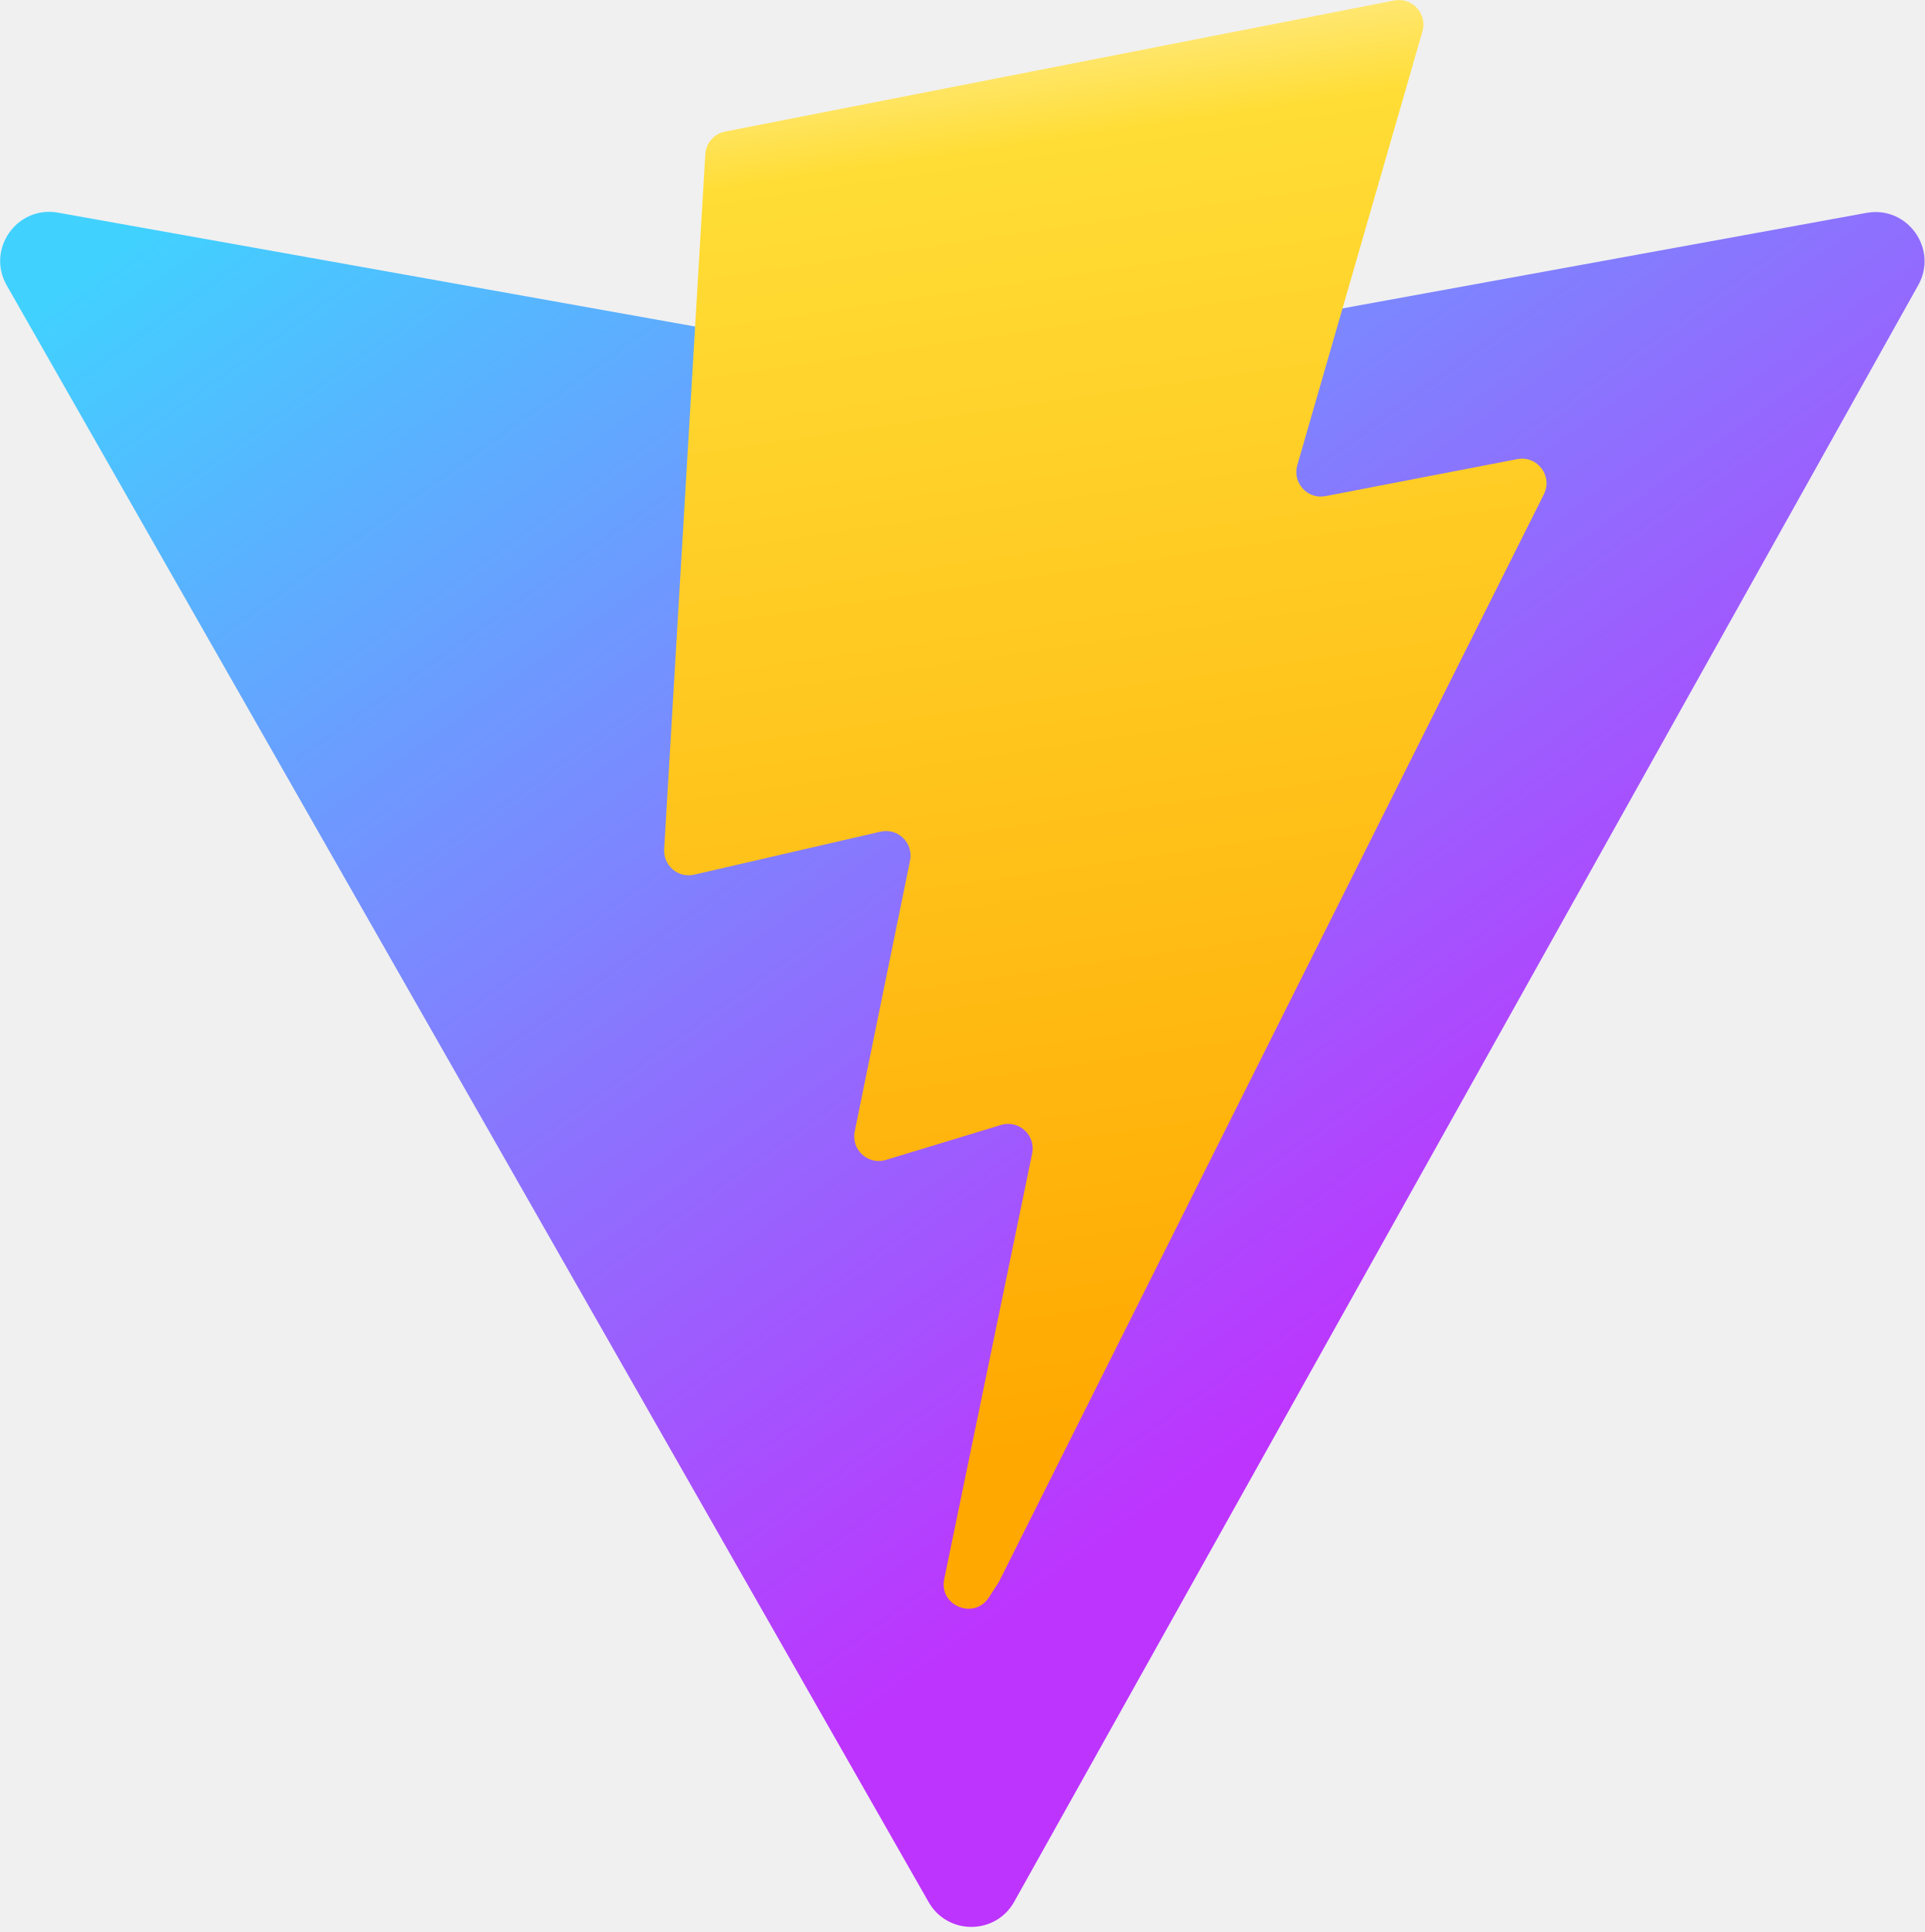
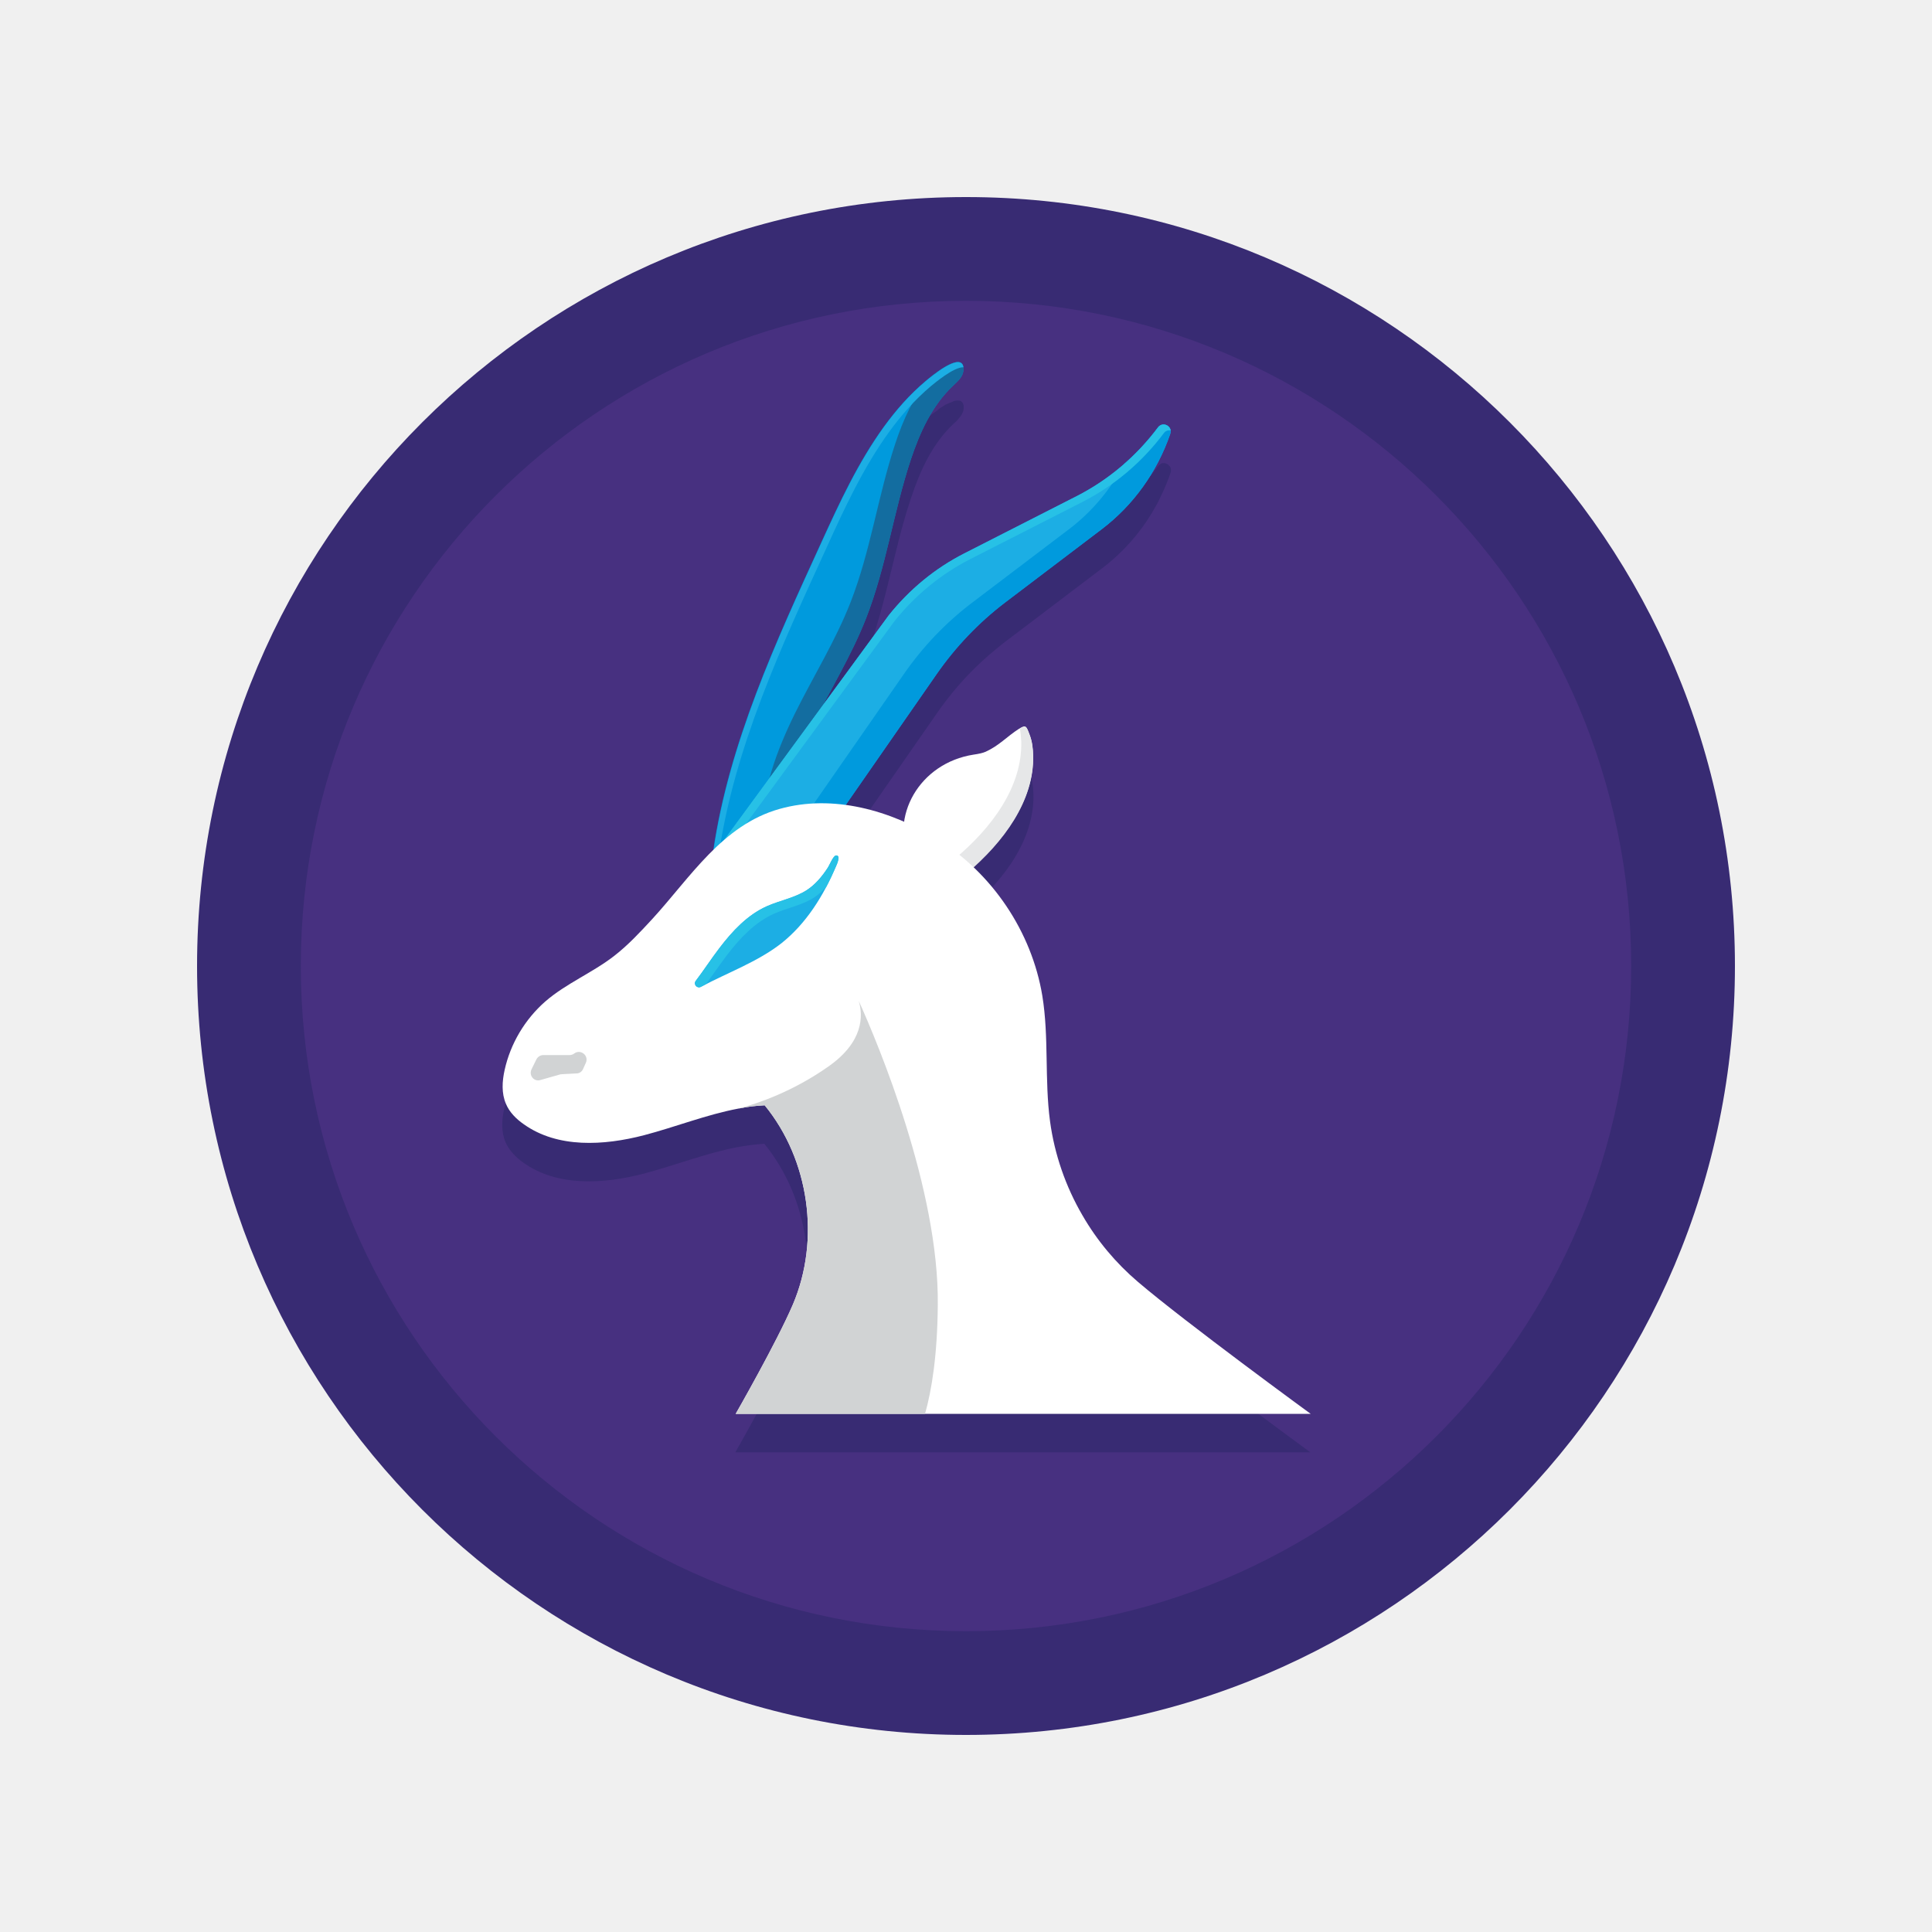
- <svg xmlns="http://www.w3.org/2000/svg" aria-hidden="true" role="img" class="iconify iconify--logos" width="31.88" height="32" preserveAspectRatio="xMidYMid meet" viewBox="0 0 256 257">
-   <defs>
-     <linearGradient id="IconifyId1813088fe1fbc01fb466" x1="-.828%" x2="57.636%" y1="7.652%" y2="78.411%">
-       <stop offset="0%" stop-color="#41D1FF" />
-       <stop offset="100%" stop-color="#BD34FE" />
-     </linearGradient>
-     <linearGradient id="IconifyId1813088fe1fbc01fb467" x1="43.376%" x2="50.316%" y1="2.242%" y2="89.03%">
-       <stop offset="0%" stop-color="#FFEA83" />
-       <stop offset="8.333%" stop-color="#FFDD35" />
-       <stop offset="100%" stop-color="#FFA800" />
-     </linearGradient>
-   </defs>
-   <path fill="url(#IconifyId1813088fe1fbc01fb466)" d="M255.153 37.938L134.897 252.976c-2.483 4.44-8.862 4.466-11.382.048L.875 37.958c-2.746-4.814 1.371-10.646 6.827-9.67l120.385 21.517a6.537 6.537 0 0 0 2.322-.004l117.867-21.483c5.438-.991 9.574 4.796 6.877 9.62Z" />
-   <path fill="url(#IconifyId1813088fe1fbc01fb467)" d="M185.432.063L96.44 17.501a3.268 3.268 0 0 0-2.634 3.014l-5.474 92.456a3.268 3.268 0 0 0 3.997 3.378l24.777-5.718c2.318-.535 4.413 1.507 3.936 3.838l-7.361 36.047c-.495 2.426 1.782 4.5 4.151 3.78l15.304-4.649c2.372-.72 4.652 1.36 4.15 3.788l-11.698 56.621c-.732 3.542 3.979 5.473 5.943 2.437l1.313-2.028l72.516-144.72c1.215-2.423-.88-5.186-3.54-4.672l-25.505 4.922c-2.396.462-4.435-1.77-3.759-4.114l16.646-57.705c.677-2.35-1.37-4.583-3.769-4.113Z" />
+ <svg xmlns="http://www.w3.org/2000/svg" viewBox="0 0 1000 1000" xml:space="preserve">
+   <switch>
+     <g>
+       <circle fill="#382B73" cx="500" cy="500" r="398" />
+       <circle fill="#473080" cx="500" cy="500" r="344.3" />
+       <path fill="#382B73" d="M588.9 683.6c-11.5-9.7-21.2-21.4-28.7-34.4-8.7-15-14.5-31.6-16.8-48.7-2.9-21.5-.5-43.6-4-65-4.2-25.3-17.1-48.9-35.6-66.6 1.8-1.6 3.6-3.3 5.3-5 1.6-1.6 3.2-3.2 4.7-4.9 3.2-3.5 6.1-7.1 8.7-10.9.9-1.2 1.7-2.5 2.5-3.8 6.3-10.2 10.2-21.5 9.9-33.3-.1-3.3-.5-6.7-1.6-9.9-.1-.2-.2-.5-.2-.7-.1-.3-.2-.6-.3-.8-.2-.5-.3-.9-.5-1.3v-.1c-.1-.2-.1-.3-.2-.5v-.1c-.1-.1-.1-.3-.2-.4v-.1c-.1-.1-.1-.2-.2-.3v-.1c-.1-.1-.1-.2-.2-.2l-.1-.1-.2-.2-.1-.1c-.1 0-.1-.1-.2-.1h-.1c-.1 0-.1 0-.2-.1H529.8c-.1 0-.2.1-.3.1 0 0-.1 0-.1.1-.1 0-.2.1-.3.2 0 0-.1 0-.1.1-.1.1-.3.1-.4.2 0 0-.1 0-.1.1-.2.1-.3.2-.5.3-.2.1-.3.2-.5.3-6.1 3.9-10.3 8.8-17.4 11.9-1.1.5-3.2.9-6 1.4-19.7 3-33.5 17.8-35.9 34.8-9.6-4.2-19.8-7.3-30.2-8.7l47-67.6c4.9-7.1 10.4-13.8 16.3-20 4.6-4.8 9.5-9.3 14.7-13.5 1.5-1.2 2.9-2.4 4.4-3.5l50.1-38c11.2-8.5 20.6-19.3 27.5-31.7 1.3-2.2 2.4-4.5 3.5-6.9.8-1.6 1.5-3.3 2.2-5 .8-1.9 1.5-3.8 2.2-5.8v-.1c.2-.5.2-1 .2-1.4 0-1.1-.6-2-1.4-2.6-.1-.1-.2-.1-.2-.2h-.1s-.1 0-.1-.1c-.1-.1-.2-.1-.4-.2-.1 0-.1 0-.2-.1-.1 0-.2-.1-.3-.1-.1 0-.2 0-.2-.1-.1 0-.2-.1-.3-.1h-1.2c-.1 0-.2.1-.4.1-.1 0-.1.1-.2.1-.1.1-.2.1-.3.2-.1 0-.1.1-.2.1l-.3.3c-.1 0-.1.1-.2.1-.2.1-.3.3-.5.5l-2.1 2.7c-.3.4-.6.7-.9 1.1-.4.5-.8 1-1.2 1.4-.4.5-.8 1-1.3 1.5-.3.3-.6.7-.9 1-.5.6-1 1.1-1.5 1.7-.2.2-.4.5-.6.7l-1.8 1.8c-.1.2-.3.3-.5.5-.6.7-1.3 1.3-2 2l-.3.3c-.7.7-1.4 1.4-2.1 2l-.1.1c-.8.7-1.5 1.4-2.3 2.1-6.4 5.6-13.3 10.5-20.6 14.6-1.3.7-2.6 1.4-4 2.1l-58.3 29.7c-2.6 1.3-5.1 2.7-7.6 4.2-7.4 4.5-14.4 9.9-20.7 15.9-3.8 3.7-7.4 7.6-10.7 11.8L425.9 385c7.9-14.9 16.3-29.7 22.5-45.4 5.6-14.4 9.3-29.5 13-44.6.2-1 .5-1.9.7-2.9.5-2 1-4.1 1.5-6.1 2.3-9.5 4.8-18.9 7.9-28.1 4.7-14.2 11.1-28.3 22-38.5.9-.8 1.9-1.7 2.7-2.7.1-.2.3-.3.4-.5 1.2-1.4 2.1-3 2.2-4.9v-1.2c0-.2 0-.4-.1-.5 0-.1 0-.2-.1-.2 0-.2-.1-.3-.1-.4 0-.1 0-.1-.1-.2-.1-.2-.1-.3-.2-.4 0 0 0-.1-.1-.1-.1-.2-.2-.3-.4-.4 0 0-.1 0-.1-.1-.1-.1-.2-.2-.3-.2-.1 0-.1-.1-.2-.1-.1-.1-.2-.1-.3-.1h-.2c-.1 0-.3-.1-.4-.1h-.9c-.2 0-.4 0-.6.1h-.2c-.2 0-.3.1-.5.1-.1 0-.2 0-.2.1-.2 0-.3.1-.5.2-.1 0-.1 0-.2.1-.2.1-.5.2-.7.3h-.1c-.3.1-.5.2-.8.3-.1 0-.1.1-.2.1l-.6.3c-.1 0-.2.1-.3.1l-.6.3c-.1 0-.2.1-.3.1-.2.1-.4.2-.6.4-.1 0-.1.1-.2.1-.3.2-.5.3-.8.5-.1 0-.1.1-.1.1-.2.1-.4.3-.7.4-.1.1-.2.1-.3.2-.2.1-.4.2-.5.4-.1.1-.2.1-.3.2-.2.1-.4.2-.5.4-.1.1-.2.1-.2.2-.2.2-.5.3-.7.5l-.1.1c-.2.2-.5.3-.7.5-.1.1-.2.1-.3.2-.1.1-.3.2-.4.3-.1.1-.2.1-.3.2-.1.1-.3.2-.4.3-.1.1-.2.1-.3.2l-.3.3c-.1.1-.2.1-.3.2l-.1.1c-.2.1-.4.3-.5.4-.2.1-.3.3-.5.4h-.1c-.1.1-.3.2-.4.3l-.3.3c-.1.1-.2.2-.3.2 0 0-.1 0-.1.1-.1 0-.1.1-.1.1-6.7 5.6-12.7 12.1-18.1 19-.9 1.2-1.8 2.3-2.7 3.5-.3.4-.7.9-1 1.3-10.3 14.3-18.4 30-25.9 46-2.1 4.5-4.2 8.9-6.2 13.4-14.7 32.3-29.8 64.8-41 98.4-1.1 3.4-2.2 6.7-3.2 10.1-5.1 16.6-9.2 33.5-11.7 50.8-11.4 11.1-21.2 24.4-31.9 36.1-6.2 6.7-12.4 13.5-19.6 19-11.4 8.7-25 14.3-35.8 23.7-10.6 9.1-18 21.7-21 35.4-1.3 5.8-1.7 12.1.7 17.6 1.9 4.3 5.4 7.8 9.2 10.5 17.5 12.5 41.4 11.1 62.2 5.7 16.4-4.3 32.4-10.7 48.9-13.8 4.5-.8 9-1.4 13.6-1.7 23.1 28.3 28.9 69.6 14.6 103.1-8.4 19.6-29.6 56.6-29.6 56.6h297.6c.2.1-64.6-47.2-89.3-68.1z" />
+       <g>
+         <path fill="#FFF" d="M471.2 446.9c-11.3-24.3 4.9-52 32.7-56.3 2.8-.4 4.9-.9 6-1.4 7.1-3.1 11.3-8 17.4-11.9 3.7-2.3 3.8-1.7 5.6 3 1.3 3.4 1.7 7 1.8 10.6.6 23.6-15.5 44.9-34.3 60.6-4.2 3.5-8.8 6.9-14.3 7.6-8.8 1.4-14.9-12.2-14.9-12.2z" />
+         <path fill="#E6E7E8" d="M534.8 391.1c-.1-3.6-.5-7.2-1.8-10.6-1.7-4.6-1.9-5.3-5.1-3.3.4 2.2.6 4.4.7 6.6.6 23.6-15.5 44.9-34.3 60.6-4.2 3.5-8.8 6.9-14.3 7.6-4.8.7-9.4-.9-13.2-3.7 3.5 7 11.4 12.3 19.5 11.2 5.5-.8 10.1-4.2 14.3-7.6 18.7-15.9 34.7-37.2 34.2-60.8z" />
+         <path fill="#009ADD" d="M370.2 456.2c.8 1.9 2.1 3.6 3.9 4.9 4.2 2.9 9.8 2.5 14.8 1.5 3.1-.6 6.2-1.4 8.6-3.3 5.7-4.5 5.1-13.1 5-20.4-.3-21.5 7.5-42.3 17-61.5 9.5-19.3 21-37.6 28.8-57.6 10.3-26.4 14.1-54.8 23-81.7 4.7-14.2 11.1-28.3 22-38.5 2.4-2.3 5.2-4.7 5.3-8 .4-11.3-17.5 3.9-19.6 5.7-8.2 6.9-15.4 15.1-21.7 23.8-13.2 18.3-22.8 39-32.1 59.4-23.6 51.6-47.9 103.9-56.1 160.1-.6 5.1-.9 11 1.1 15.6z" />
+         <path fill="#136DA0" d="M481.7 195.1c-8.8 9.8-14.3 22.3-18.4 34.8-8.9 26.9-12.7 55.3-23 81.7-7.8 20-19.3 38.4-28.8 57.6-9.5 19.3-17.3 40.1-17 61.5.1 7.3.6 15.8-5 20.4-2.4 1.9-5.6 2.7-8.6 3.3-3.7.7-7.6 1.1-11.2.2.2.5.4 1.1.6 1.6.8 1.9 2.1 3.6 3.9 4.9 4.2 2.9 9.8 2.5 14.8 1.5 3.1-.6 6.2-1.4 8.6-3.3 5.7-4.5 5.1-13.1 5-20.4-.3-21.5 7.5-42.3 17-61.5 9.5-19.3 21-37.6 28.8-57.6 10.3-26.4 14.1-54.8 23-81.7 4.7-14.2 11.1-28.3 22-38.5 2.4-2.3 5.2-4.7 5.3-8 .4-9.4-11.4-.9-17 3.5z" />
+         <path fill="#1CAEE4" d="M372.9 458.9c-2-4.6-1.7-10.5-1-15.7C380 387 404.4 334.7 428 283.1c9.3-20.5 18.9-41.1 32.1-59.4 6.3-8.7 13.5-16.9 21.7-23.8 1.6-1.3 11.8-10 16.9-9.8-1.2-8.4-17.6 5.5-19.5 7.2-8.3 6.9-15.4 15.1-21.7 23.8-13.2 18.3-22.8 39-32.1 59.4-23.6 51.6-47.9 103.9-56.1 160.1-.8 5.2-1 11.1 1 15.7.8 1.9 2.1 3.6 3.9 4.9-.5-.8-1-1.6-1.3-2.3z" />
+         <path fill="#1CAEE4" d="M373.4 436.7 460 318.5c10.7-13.4 24-24.3 39-32l58.3-29.7c16.4-8.4 30.8-20.5 42.1-35.6 2.5-3.3 7.7-.6 6.3 3.3v.1c-6.8 19.7-19.1 36.9-35.5 49.3l-50.1 38c-13.6 10.3-25.6 22.9-35.4 37.1l-54.2 78-57.1 9.7z" />
+         <path fill="#009ADD" d="M599.4 221.2c-5.2 6.9-11.1 13.3-17.5 18.9-7.1 13.3-16.8 24.9-28.7 33.9l-50.1 38c-13.6 10.3-25.6 22.9-35.4 37.1l-54.2 78-37.7 6.3-2.4 3.3 57.1-9.6 54.2-78c9.9-14.2 21.8-26.7 35.4-37.1l50.1-38c16.3-12.4 28.7-29.6 35.5-49.3v-.1c1.4-3.9-3.8-6.7-6.3-3.4z" />
+         <path fill="#27C1E6" d="M463 321.5c10.7-13.4 24-24.3 39-32l58.3-29.7c16.4-8.4 30.8-20.5 42.1-35.6.9-1.3 2.3-1.6 3.5-1.4-.4-2.9-4.4-4.4-6.5-1.6-11.2 15-25.6 27.2-42.1 35.6L499 286.5c-15 7.6-28.3 18.6-39 32l-86.6 118.2 5.9-1L463 321.5z" />
+         <path fill="#FFF" d="M678.4 731.8H380.8s21.2-37 29.6-56.6c14.3-33.6 8.5-74.9-14.6-103.1-4.6.2-9.1.8-13.6 1.7-16.5 3.1-32.5 9.5-48.9 13.8-20.8 5.4-44.7 6.8-62.2-5.7-3.9-2.7-7.4-6.2-9.2-10.5-2.4-5.5-2-11.8-.7-17.6 3-13.6 10.5-26.2 21-35.4 10.8-9.4 24.5-14.9 35.8-23.7 7.2-5.6 13.4-12.3 19.6-19 19.7-21.5 36.3-48.7 65.9-57 27.7-7.8 57.5.8 81.4 15.5 28.6 17.6 49.1 48 54.6 81.2 3.5 21.4 1.1 43.5 4 65 2.3 17.1 8.1 33.8 16.8 48.7 7.5 13 17.3 24.7 28.7 34.4 24.6 21 89.4 68.3 89.4 68.3z" />
+         <path fill="#1CAEE4" d="M362.8 510.8c-2 1.1-4.1-1.3-2.7-3.1 4.2-5.5 8-11.4 12.2-16.9 6.7-8.8 14.5-17.2 24.6-21.7 6.8-3 14.3-4.3 20.6-8.3 4.5-2.9 8-7.2 10.9-11.6.8-1.1 2.8-6.1 4.1-6.3 2.9-.5.6 4.6.1 5.7-6.4 15.1-15.3 29.4-28.1 39.6-12.4 9.7-27.7 15.1-41.7 22.6z" />
+         <path fill="#27C1E6" d="M376.1 494.6c6.7-8.8 14.5-17.2 24.6-21.7 6.8-3 14.3-4.3 20.6-8.3 2.4-1.6 4.5-3.5 6.4-5.6 1.8-3.4 3.5-7 5-10.5.5-1.1 2.8-6.2-.1-5.7-1.3.2-3.4 5.2-4.1 6.3-2.9 4.5-6.4 8.7-10.9 11.6-6.2 4-13.8 5.3-20.6 8.3-10.1 4.5-17.9 12.9-24.6 21.7-4.2 5.5-8 11.3-12.2 16.9-1.4 1.8.7 4.2 2.7 3.1.9-.5 1.8-.9 2.6-1.4 3.5-4.8 6.9-9.8 10.6-14.7z" />
+         <path fill="#D1D3D4" d="m275.1 553.5 2.5-5.1c.7-1.4 2.1-2.3 3.6-2.3h13.6c.9 0 1.7-.3 2.4-.8 3.3-2.5 7.8 1.1 6 4.9l-1.4 3.1c-.6 1.4-1.9 2.3-3.4 2.3l-7.5.4c-.3 0-.6.1-.9.1l-10.2 2.9c-3.3 1.1-6.2-2.3-4.7-5.5z" />
+         <g>
+           <path fill="#FFF" d="M441.3 511.1c.2.2 2 2.8 3.2 6.9-1.9-4.2-3.1-6.7-3.2-6.9z" />
+         </g>
+         <g>
+           <path fill="#D1D3D4" d="M485.4 675.3c-.2 26-3.1 44.1-6.6 56.5h-98s21.2-37 29.6-56.6c14.3-33.6 8.5-74.9-14.6-103.1-4.6.2-9.1.8-13.6 1.7 10.3-2.7 28.3-8.9 46.6-21.8 18.1-12.7 18-26.1 15.7-33.9 10.3 22.8 41.5 97.5 40.9 157.2z" />
+         </g>
+       </g>
+     </g>
+   </switch>
</svg>
